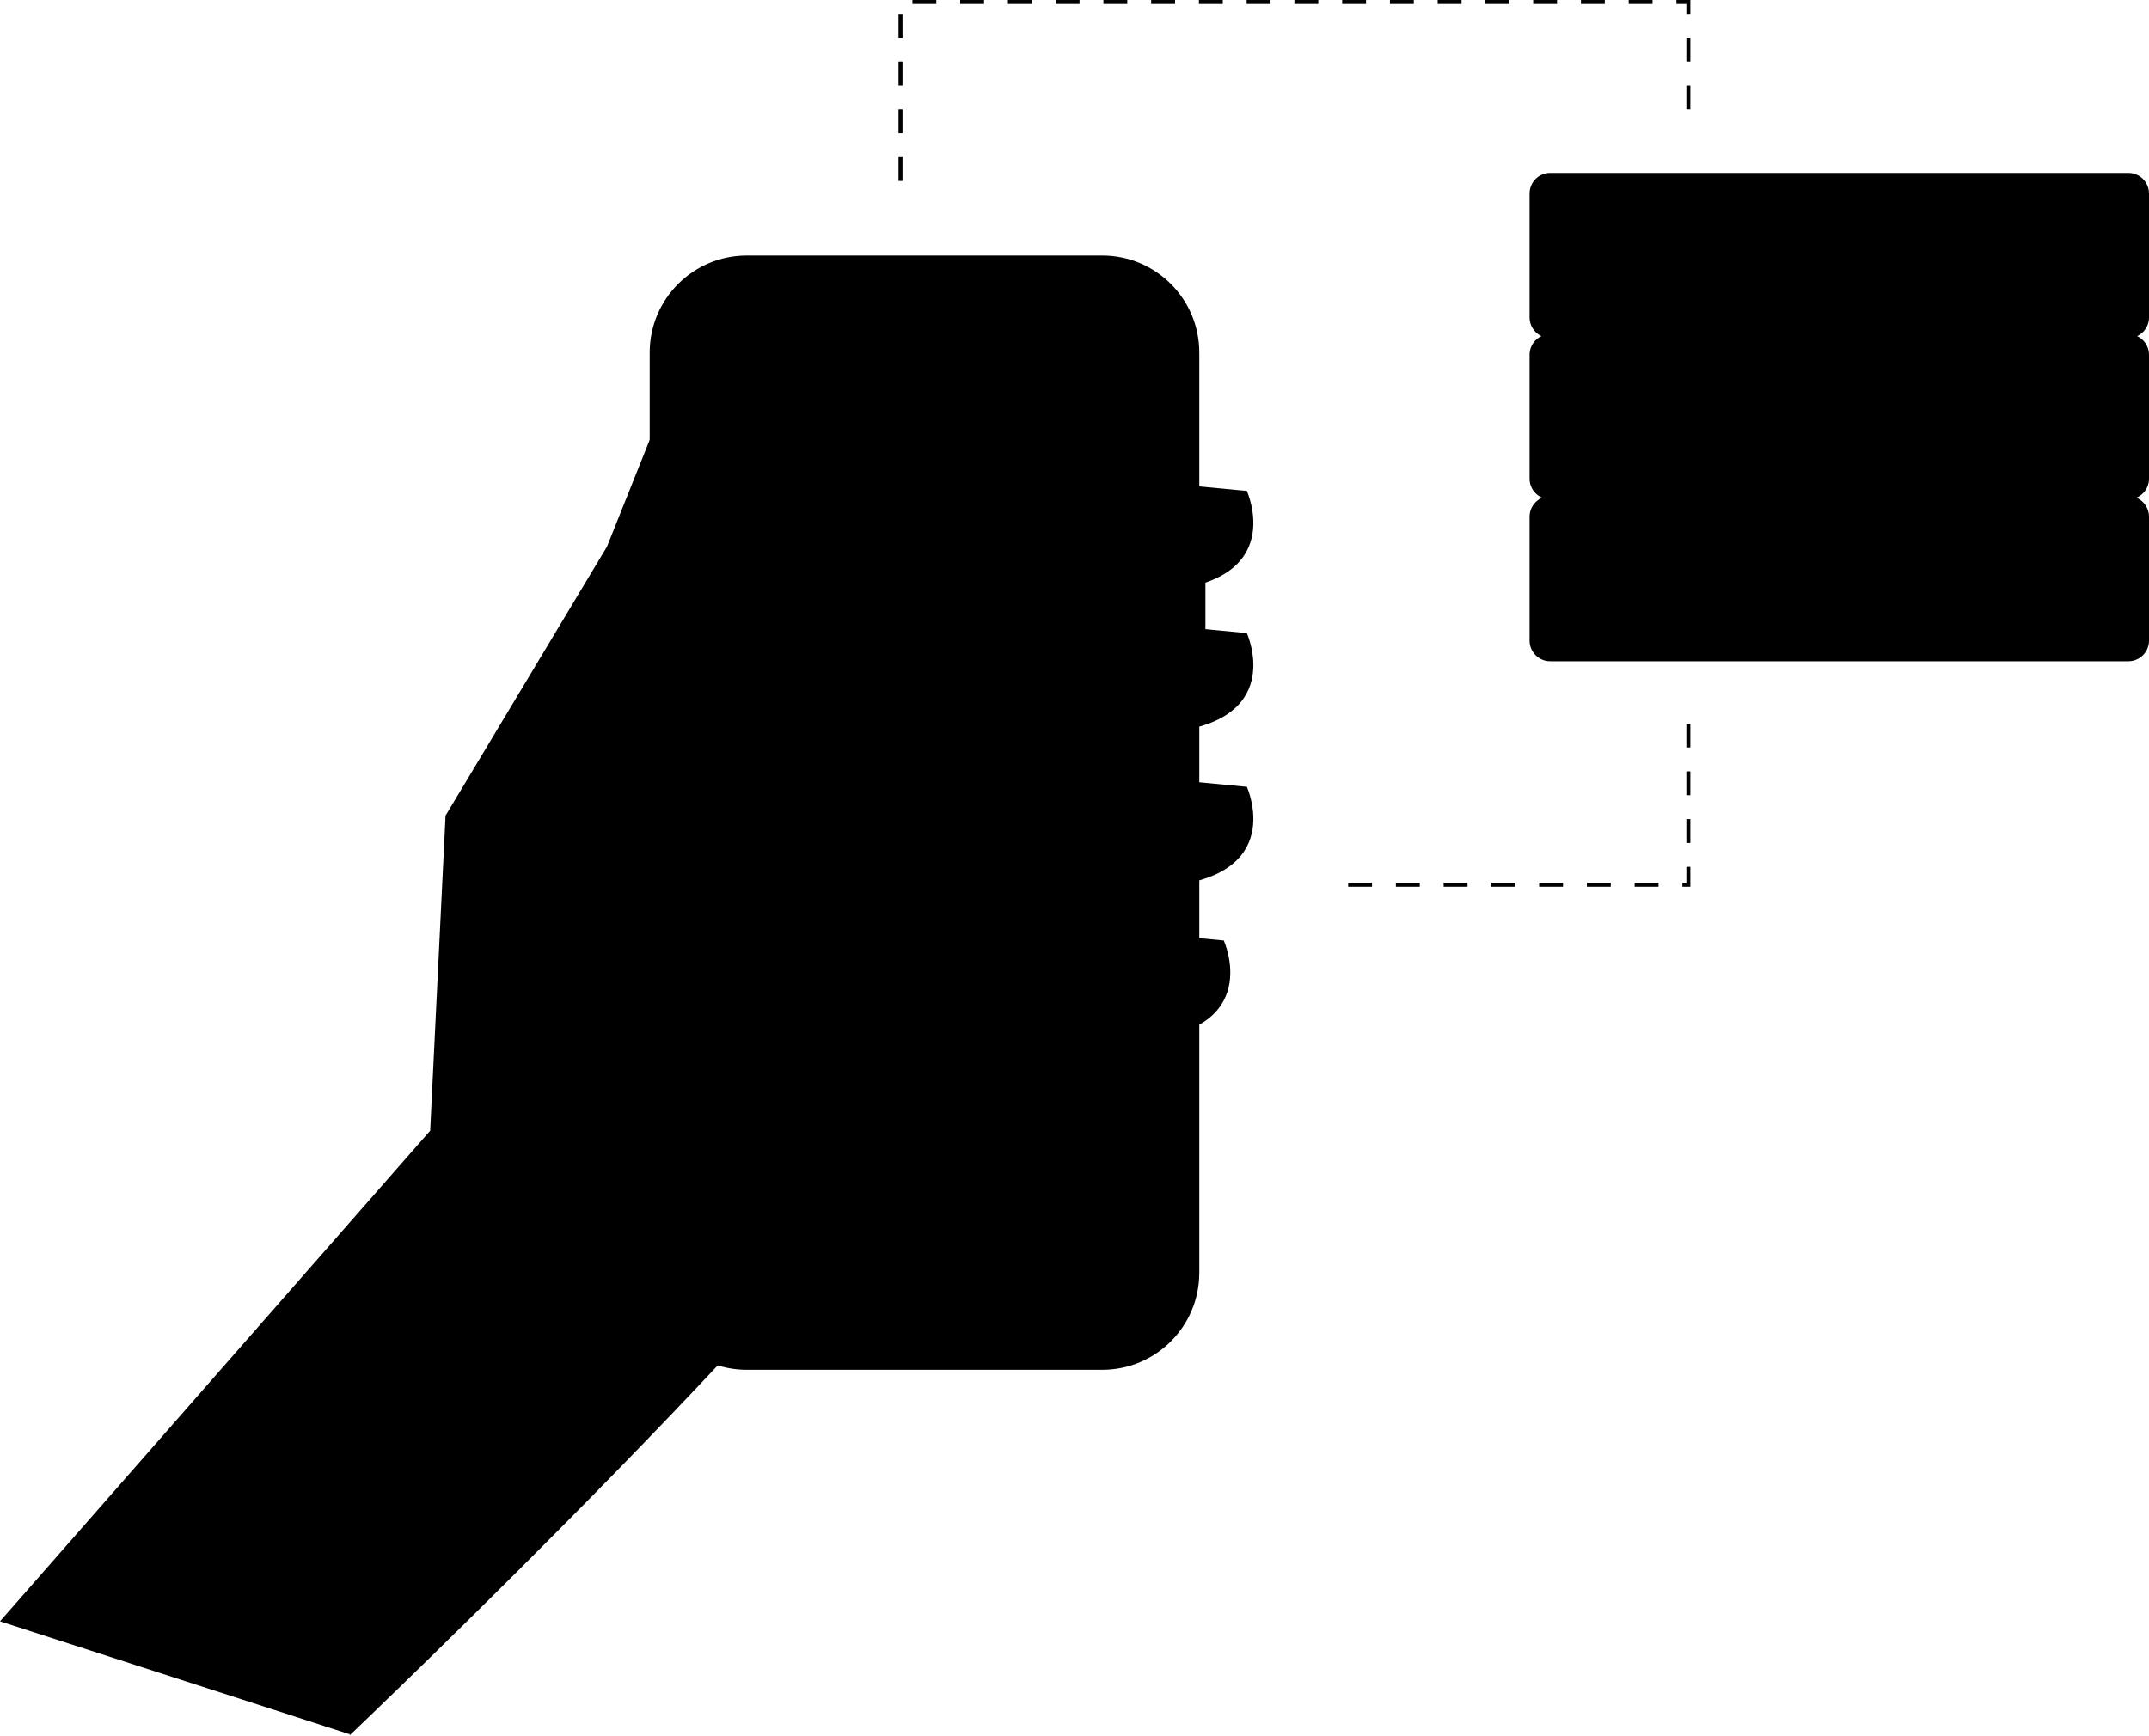
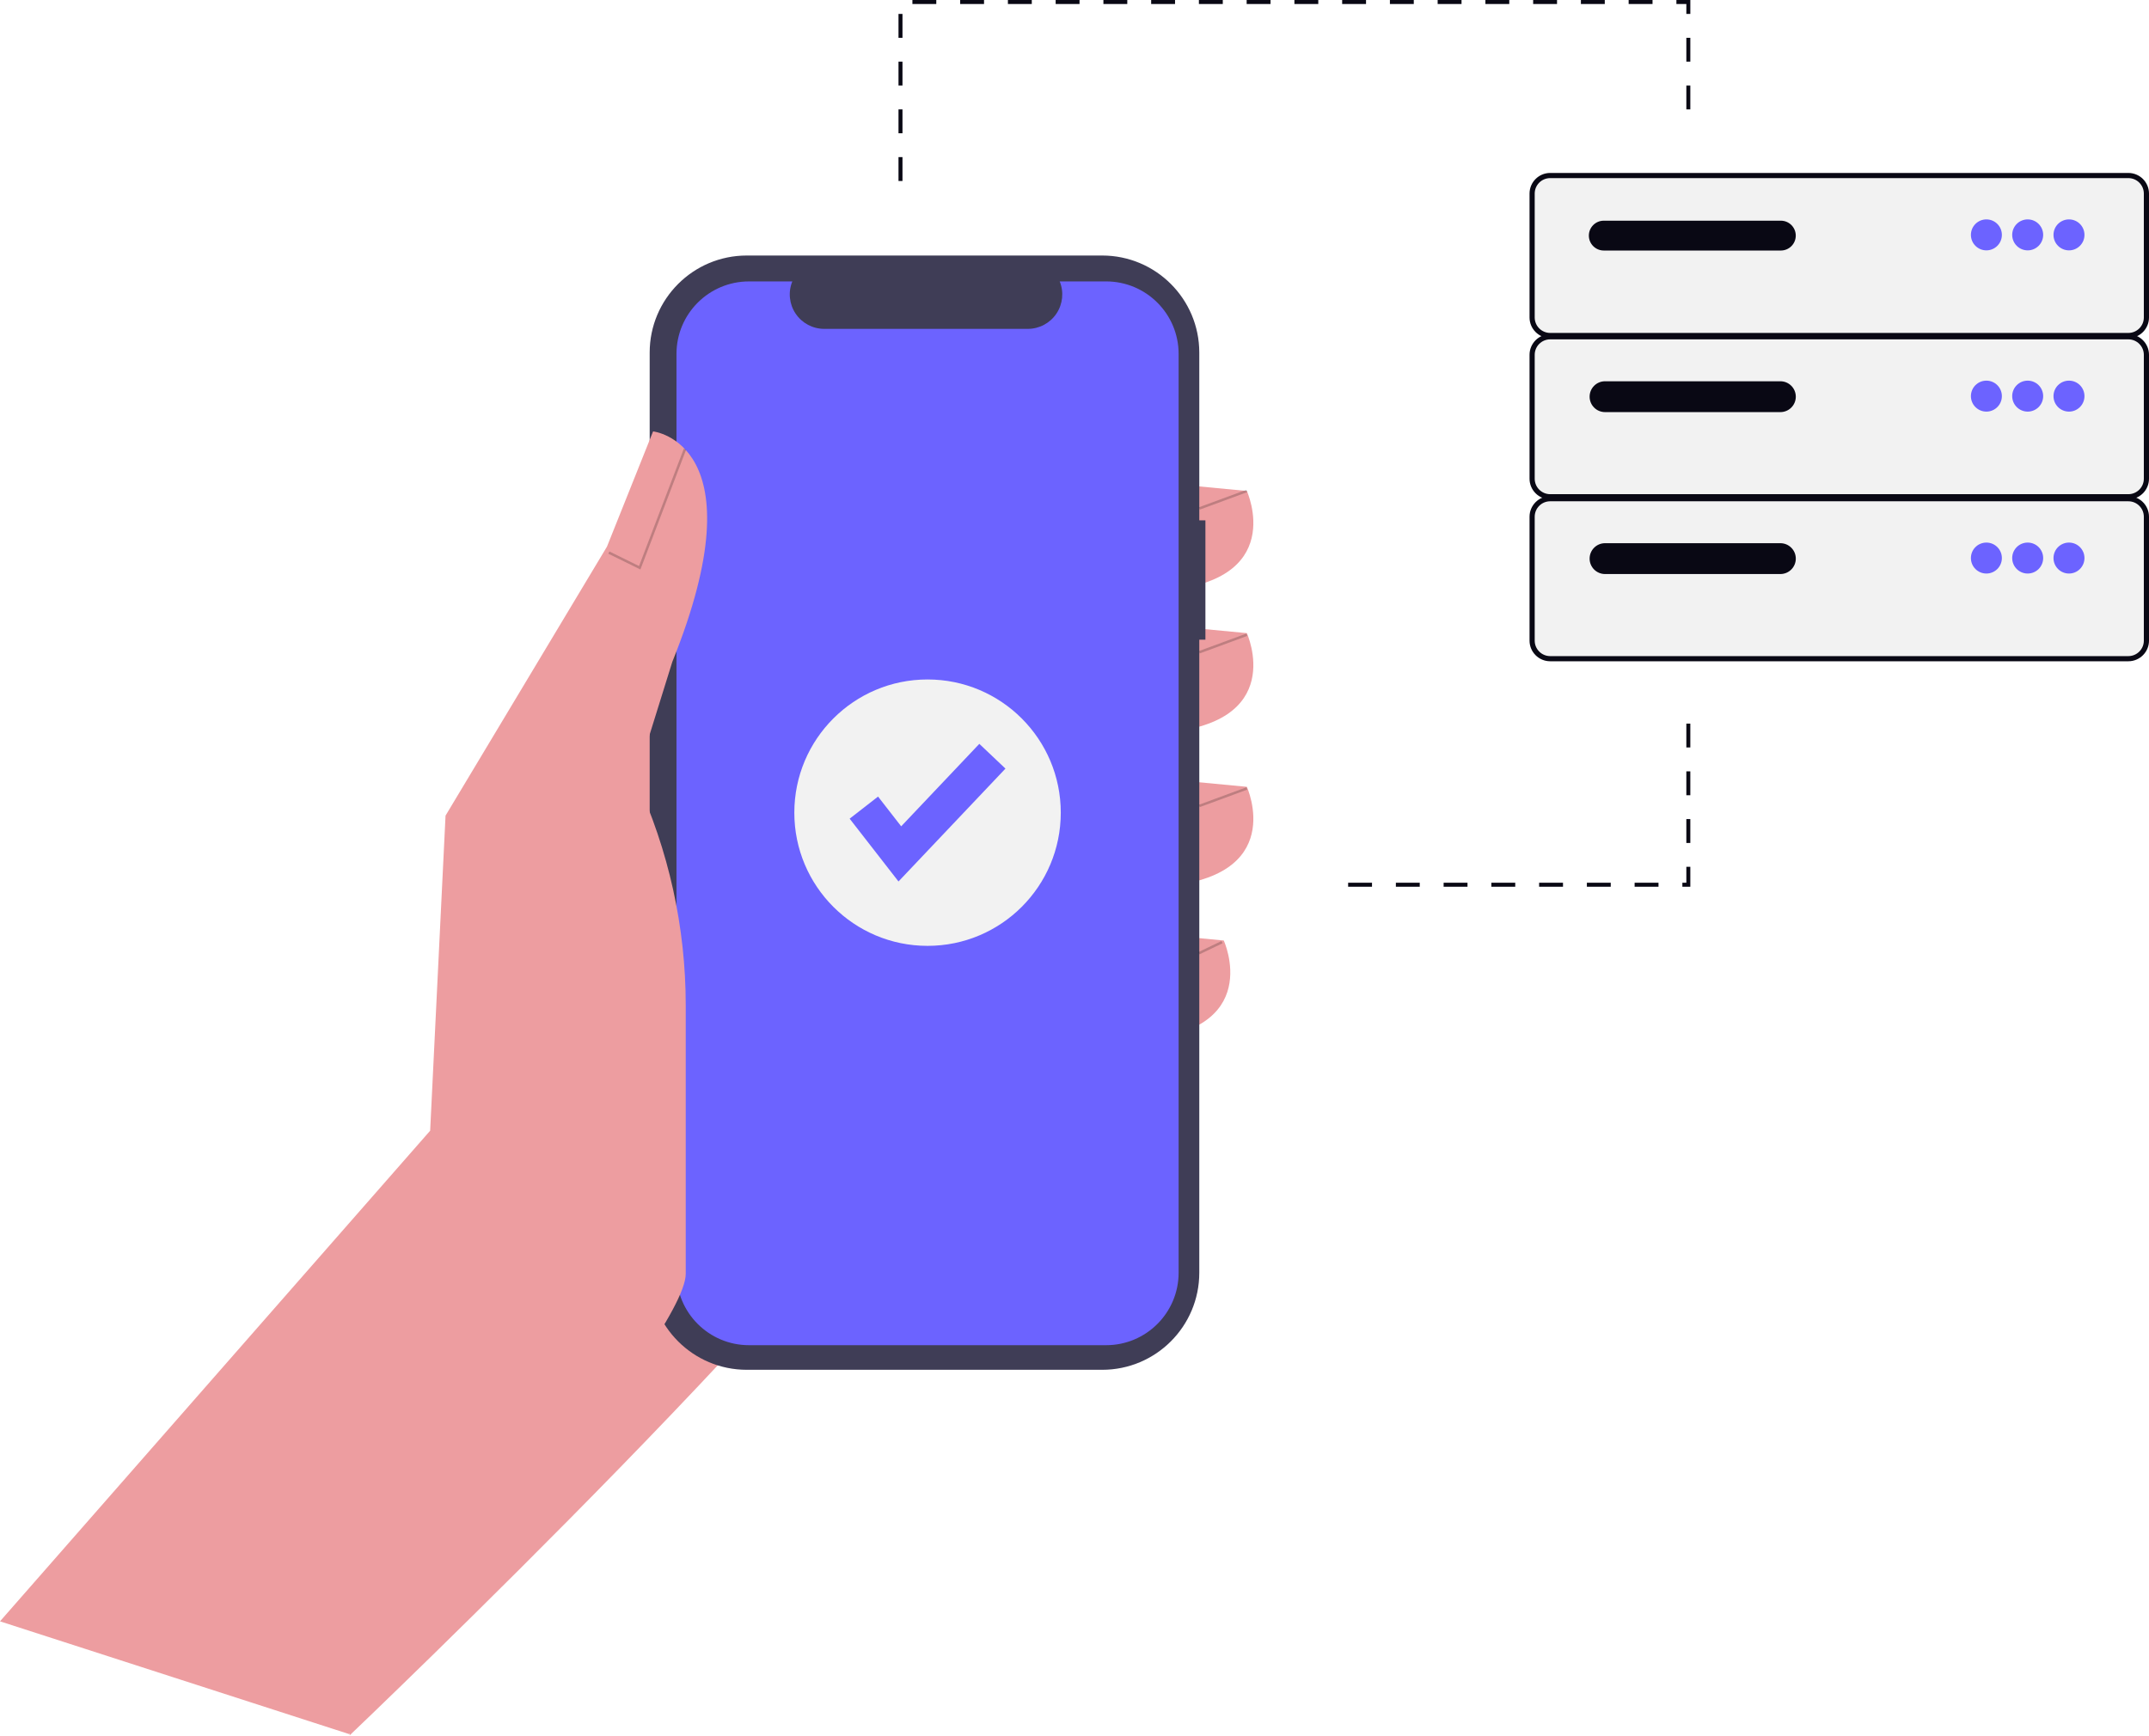
<svg xmlns="http://www.w3.org/2000/svg" width="799.933" height="646.113" viewBox="0 0 799.933 646.113" role="img" artist="Katerina Limpitsouni" source="https://undraw.co/">
  <g transform="translate(-309.384 -57.178)">
    <g transform="translate(878.732 121.57)">
-       <path d="M7.686,0H222.9a7.686,7.686,0,0,1,7.686,7.686V53.8a7.686,7.686,0,0,1-7.686,7.686H7.686A7.686,7.686,0,0,1,0,53.8V7.686A7.686,7.686,0,0,1,7.686,0Z" transform="translate(0 0)" fill="currentColor" />
-       <path d="M5.765,0H220.977a5.765,5.765,0,0,1,5.765,5.765V51.881a5.765,5.765,0,0,1-5.765,5.765H5.765A5.765,5.765,0,0,1,0,51.881V5.765A5.765,5.765,0,0,1,5.765,0Z" transform="translate(1.922 1.922)" fill="currentColor" />
-       <rect width="77.019" height="11.109" rx="5.554" transform="translate(22.081 17.774)" fill="currentColor" />
+       <path d="M7.686,0H222.9a7.686,7.686,0,0,1,7.686,7.686V53.8a7.686,7.686,0,0,1-7.686,7.686H7.686A7.686,7.686,0,0,1,0,53.8V7.686A7.686,7.686,0,0,1,7.686,0Z" transform="translate(0 0)" fill="#090814" />
+       <path d="M5.765,0H220.977a5.765,5.765,0,0,1,5.765,5.765V51.881a5.765,5.765,0,0,1-5.765,5.765H5.765A5.765,5.765,0,0,1,0,51.881V5.765A5.765,5.765,0,0,1,5.765,0Z" transform="translate(1.922 1.922)" fill="#f2f2f2" />
+       <rect width="77.019" height="11.109" rx="5.554" transform="translate(22.081 17.774)" fill="#090814" />
      <g transform="translate(164.291 17.294)">
-         <path d="M5.765,0A5.765,5.765,0,1,1,0,5.765,5.765,5.765,0,0,1,5.765,0Z" transform="translate(0 0)" fill="currentColor" />
-         <path d="M5.765,0A5.765,5.765,0,1,1,0,5.765,5.765,5.765,0,0,1,5.765,0Z" transform="translate(15.372 0)" fill="currentColor" />
-         <path d="M5.765,0A5.765,5.765,0,1,1,0,5.765,5.765,5.765,0,0,1,5.765,0Z" transform="translate(30.745 0)" fill="currentColor" />
+         <path d="M5.765,0A5.765,5.765,0,1,1,0,5.765,5.765,5.765,0,0,1,5.765,0Z" transform="translate(0 0)" fill="#6c63ff" />
+         <path d="M5.765,0A5.765,5.765,0,1,1,0,5.765,5.765,5.765,0,0,1,5.765,0Z" transform="translate(15.372 0)" fill="#6c63ff" />
+         <path d="M5.765,0A5.765,5.765,0,1,1,0,5.765,5.765,5.765,0,0,1,5.765,0Z" transform="translate(30.745 0)" fill="#6c63ff" />
      </g>
    </g>
-     <path d="M470.791,624.074l-4.615,88.607S661.383,526.887,685.7,472.527s-21.458-188.833-21.458-188.833l-101.569,55.79Z" transform="translate(-26.65 -9.39)" fill="currentColor" />
-     <path d="M350.128,243.4l30.042,2.861s15.736,34.333-32.9,37.193Z" transform="translate(393.327 -6.288)" fill="currentColor" />
-     <path d="M350.128,300.743l30.042,2.863s15.736,34.333-32.9,37.193Z" transform="translate(393.327 -10.703)" fill="currentColor" />
-     <path d="M350.128,362.739,380.17,365.6s15.736,34.333-32.9,37.193Z" transform="translate(393.327 -15.477)" fill="currentColor" />
-     <path d="M359.427,424.735l30.042,2.861s15.736,34.333-32.9,37.193Z" transform="translate(375.444 -20.251)" fill="currentColor" />
-     <path d="M573.463,250.114h-2.28V187.668a36.142,36.142,0,0,0-36.142-36.142h-132.3A36.142,36.142,0,0,0,366.6,187.668V530.25a36.142,36.142,0,0,0,36.142,36.142h132.3a36.142,36.142,0,0,0,36.142-36.142V294.564h2.28Z" transform="translate(184.618 0.788)" fill="currentColor" />
-     <path d="M537.332,161.714H520.062a12.823,12.823,0,0,1-11.871,17.665H432.4a12.823,12.823,0,0,1-11.872-17.666h-16.13a26.99,26.99,0,0,0-26.99,26.989v342.08a26.99,26.99,0,0,0,26.99,26.991H537.332a26.99,26.99,0,0,0,26.99-26.99h0V188.7a26.991,26.991,0,0,0-26.99-26.991Z" transform="translate(183.786 0.244)" fill="currentColor" />
-     <path d="M567.554,665.508l8.846-10.092L727.674,482.833,733.4,365.528l60.082-100.139,17.167-42.917S850.7,226.764,817.8,308.3l-13.59,43.632h0a199.988,199.988,0,0,1,18.6,84.218v99.983c0,23.543-112.19,151.78-125.249,171.368h0Z" transform="translate(-258.17 -4.675)" fill="currentColor" />
+     <path d="M470.791,624.074l-4.615,88.607S661.383,526.887,685.7,472.527s-21.458-188.833-21.458-188.833l-101.569,55.79Z" transform="translate(-26.65 -9.39)" fill="#ed9da0" />
+     <path d="M350.128,243.4l30.042,2.861s15.736,34.333-32.9,37.193Z" transform="translate(393.327 -6.288)" fill="#ed9da0" />
+     <path d="M350.128,300.743l30.042,2.863s15.736,34.333-32.9,37.193Z" transform="translate(393.327 -10.703)" fill="#ed9da0" />
+     <path d="M350.128,362.739,380.17,365.6s15.736,34.333-32.9,37.193Z" transform="translate(393.327 -15.477)" fill="#ed9da0" />
+     <path d="M359.427,424.735l30.042,2.861s15.736,34.333-32.9,37.193Z" transform="translate(375.444 -20.251)" fill="#ed9da0" />
+     <path d="M573.463,250.114h-2.28V187.668a36.142,36.142,0,0,0-36.142-36.142h-132.3A36.142,36.142,0,0,0,366.6,187.668V530.25a36.142,36.142,0,0,0,36.142,36.142h132.3a36.142,36.142,0,0,0,36.142-36.142V294.564h2.28Z" transform="translate(184.618 0.788)" fill="#3f3d56" />
+     <path d="M537.332,161.714H520.062a12.823,12.823,0,0,1-11.871,17.665H432.4a12.823,12.823,0,0,1-11.872-17.666h-16.13a26.99,26.99,0,0,0-26.99,26.989v342.08a26.99,26.99,0,0,0,26.99,26.991H537.332a26.99,26.99,0,0,0,26.99-26.99h0V188.7a26.991,26.991,0,0,0-26.99-26.991Z" transform="translate(183.786 0.244)" fill="#6c63ff" />
+     <path d="M567.554,665.508l8.846-10.092L727.674,482.833,733.4,365.528l60.082-100.139,17.167-42.917S850.7,226.764,817.8,308.3l-13.59,43.632h0a199.988,199.988,0,0,1,18.6,84.218v99.983c0,23.543-112.19,151.78-125.249,171.368h0Z" transform="translate(-258.17 -4.675)" fill="#ed9da0" />
    <path d="M240.7,122.886l-11.945-5.87.407-.827,11.036,5.425,16.66-43.682.862.329Z" transform="translate(307.066 146.314)" opacity="0.2" />
    <rect width="0.923" height="18.857" transform="translate(755.961 246.922) rotate(-110.222)" opacity="0.2" />
    <rect width="0.923" height="18.857" transform="translate(755.961 300.455) rotate(-110.222)" opacity="0.2" />
    <rect width="0.923" height="18.857" transform="translate(755.961 357.681) rotate(-110.222)" opacity="0.2" />
    <rect width="0.923" height="9.556" transform="translate(755.85 412.505) rotate(-115.639)" opacity="0.2" />
-     <ellipse cx="49.591" cy="49.591" rx="49.591" ry="49.591" transform="translate(605.06 310.156)" fill="currentColor" />
-     <path d="M289.391,418.258l-18.184-23.382,10.574-8.225,8.61,11.071,29.088-30.706,9.727,9.215Z" transform="translate(354.445 -32.89)" fill="currentColor" />
+     <ellipse cx="49.591" cy="49.591" rx="49.591" ry="49.591" transform="translate(605.06 310.156)" fill="#f2f2f2" />
+     <path d="M289.391,418.258l-18.184-23.382,10.574-8.225,8.61,11.071,29.088-30.706,9.727,9.215Z" transform="translate(354.445 -32.89)" fill="#6c63ff" />
    <g transform="translate(878.732 181.604)">
-       <path d="M7.686,0H222.9a7.686,7.686,0,0,1,7.686,7.686V53.8a7.686,7.686,0,0,1-7.686,7.686H7.686A7.686,7.686,0,0,1,0,53.8V7.686A7.686,7.686,0,0,1,7.686,0Z" transform="translate(0 0)" fill="currentColor" />
-       <path d="M5.765,0H220.977a5.765,5.765,0,0,1,5.765,5.765V51.881a5.765,5.765,0,0,1-5.765,5.765H5.765A5.765,5.765,0,0,1,0,51.881V5.765A5.765,5.765,0,0,1,5.765,0Z" transform="translate(1.922 1.922)" fill="currentColor" />
-       <rect width="76.752" height="11.483" rx="5.741" transform="translate(22.361 17.526)" fill="currentColor" />
+       <path d="M7.686,0H222.9a7.686,7.686,0,0,1,7.686,7.686V53.8a7.686,7.686,0,0,1-7.686,7.686H7.686A7.686,7.686,0,0,1,0,53.8V7.686A7.686,7.686,0,0,1,7.686,0Z" transform="translate(0 0)" fill="#090814" />
+       <path d="M5.765,0H220.977a5.765,5.765,0,0,1,5.765,5.765V51.881a5.765,5.765,0,0,1-5.765,5.765H5.765A5.765,5.765,0,0,1,0,51.881V5.765A5.765,5.765,0,0,1,5.765,0Z" transform="translate(1.922 1.922)" fill="#f2f2f2" />
+       <rect width="76.752" height="11.483" rx="5.741" transform="translate(22.361 17.526)" fill="#090814" />
      <g transform="translate(164.291 17.294)">
-         <path d="M5.765,0A5.765,5.765,0,1,1,0,5.765,5.765,5.765,0,0,1,5.765,0Z" transform="translate(0 0)" fill="currentColor" />
-         <path d="M5.765,0A5.765,5.765,0,1,1,0,5.765,5.765,5.765,0,0,1,5.765,0Z" transform="translate(15.372 0)" fill="currentColor" />
-         <path d="M5.765,0A5.765,5.765,0,1,1,0,5.765,5.765,5.765,0,0,1,5.765,0Z" transform="translate(30.745 0)" fill="currentColor" />
+         <path d="M5.765,0A5.765,5.765,0,1,1,0,5.765,5.765,5.765,0,0,1,5.765,0Z" transform="translate(0 0)" fill="#6c63ff" />
+         <path d="M5.765,0A5.765,5.765,0,1,1,0,5.765,5.765,5.765,0,0,1,5.765,0Z" transform="translate(15.372 0)" fill="#6c63ff" />
+         <path d="M5.765,0A5.765,5.765,0,1,1,0,5.765,5.765,5.765,0,0,1,5.765,0Z" transform="translate(30.745 0)" fill="#6c63ff" />
      </g>
    </g>
    <g transform="translate(878.732 241.893)">
-       <path d="M7.686,0H222.9a7.686,7.686,0,0,1,7.686,7.686V53.8a7.686,7.686,0,0,1-7.686,7.686H7.686A7.686,7.686,0,0,1,0,53.8V7.686A7.686,7.686,0,0,1,7.686,0Z" transform="translate(0 0)" fill="currentColor" />
-       <path d="M5.765,0H220.977a5.765,5.765,0,0,1,5.765,5.765V51.881a5.765,5.765,0,0,1-5.765,5.765H5.765A5.765,5.765,0,0,1,0,51.881V5.765A5.765,5.765,0,0,1,5.765,0Z" transform="translate(1.922 1.922)" fill="currentColor" />
-       <rect width="76.752" height="11.483" rx="5.741" transform="translate(22.361 17.526)" fill="currentColor" />
+       <path d="M7.686,0H222.9a7.686,7.686,0,0,1,7.686,7.686V53.8a7.686,7.686,0,0,1-7.686,7.686H7.686A7.686,7.686,0,0,1,0,53.8V7.686A7.686,7.686,0,0,1,7.686,0Z" transform="translate(0 0)" fill="#090814" />
+       <path d="M5.765,0H220.977a5.765,5.765,0,0,1,5.765,5.765V51.881a5.765,5.765,0,0,1-5.765,5.765H5.765A5.765,5.765,0,0,1,0,51.881V5.765A5.765,5.765,0,0,1,5.765,0Z" transform="translate(1.922 1.922)" fill="#f2f2f2" />
+       <rect width="76.752" height="11.483" rx="5.741" transform="translate(22.361 17.526)" fill="#090814" />
      <g transform="translate(164.291 17.294)">
-         <path d="M5.765,0A5.765,5.765,0,1,1,0,5.765,5.765,5.765,0,0,1,5.765,0Z" transform="translate(0 0)" fill="currentColor" />
-         <path d="M5.765,0A5.765,5.765,0,1,1,0,5.765,5.765,5.765,0,0,1,5.765,0Z" transform="translate(15.372 0)" fill="currentColor" />
-         <path d="M5.765,0A5.765,5.765,0,1,1,0,5.765,5.765,5.765,0,0,1,5.765,0Z" transform="translate(30.745 0)" fill="currentColor" />
+         <path d="M5.765,0A5.765,5.765,0,1,1,0,5.765,5.765,5.765,0,0,1,5.765,0Z" transform="translate(0 0)" fill="#6c63ff" />
+         <path d="M5.765,0A5.765,5.765,0,1,1,0,5.765,5.765,5.765,0,0,1,5.765,0Z" transform="translate(15.372 0)" fill="#6c63ff" />
+         <path d="M5.765,0A5.765,5.765,0,1,1,0,5.765,5.765,5.765,0,0,1,5.765,0Z" transform="translate(30.745 0)" fill="#6c63ff" />
      </g>
    </g>
-     <path d="M207.841,67.392H206.36V58.5h1.481Zm0-17.774H206.36V40.731h1.481Zm293.265-8.887h-1.481V31.844h1.481ZM207.841,31.844H206.36V22.958h1.481Zm293.265-8.887h-1.481V14.071h1.481ZM207.841,14.071H206.36V5.184h1.481ZM501.106,5.184h-1.481v-3.7h-3.7V0h5.184Zm-14.071-3.7h-8.887V0h8.887Zm-17.774,0h-8.887V0h8.887Zm-17.774,0H442.6V0h8.887Zm-17.774,0h-8.887V0h8.887Zm-17.774,0h-8.887V0h8.887Zm-17.774,0H389.28V0h8.887Zm-17.774,0h-8.887V0h8.887Zm-17.774,0h-8.887V0h8.887Zm-17.774,0h-8.887V0h8.887Zm-17.774,0h-8.887V0h8.887Zm-17.774,0h-8.887V0H309.3Zm-17.774,0h-8.887V0h8.887Zm-17.774,0h-8.887V0h8.887Zm-17.774,0h-8.887V0h8.887Zm-17.774,0h-8.887V0H238.2Zm-17.774,0h-8.887V0h8.887Z" transform="translate(437.477 57.178)" fill="currentColor" />
-     <path d="M568.738,565.727h-2.962v-1.481h1.481v-5.924h1.481Zm-11.849,0H548v-1.481h8.887Zm-17.774,0h-8.887v-1.481h8.887Zm-17.774,0h-8.887v-1.481h8.887Zm-17.774,0h-8.887v-1.481h8.887Zm-17.774,0h-8.887v-1.481h8.887Zm-17.774,0h-8.887v-1.481h8.887Zm-17.774,0H441.36v-1.481h8.887Zm118.491-16.292h-1.481v-8.887h1.481Zm0-17.774h-1.481v-8.887h1.481Zm0-17.774h-1.481V505h1.481Z" transform="translate(369.845 -178.41)" fill="currentColor" />
+     <path d="M207.841,67.392H206.36V58.5h1.481Zm0-17.774H206.36V40.731h1.481Zm293.265-8.887h-1.481V31.844h1.481ZM207.841,31.844H206.36V22.958h1.481Zm293.265-8.887h-1.481V14.071h1.481ZM207.841,14.071H206.36V5.184h1.481ZM501.106,5.184h-1.481v-3.7h-3.7V0h5.184Zm-14.071-3.7h-8.887V0h8.887Zm-17.774,0h-8.887V0h8.887Zm-17.774,0H442.6V0h8.887Zm-17.774,0h-8.887V0h8.887Zm-17.774,0h-8.887V0h8.887Zm-17.774,0H389.28V0h8.887Zm-17.774,0h-8.887V0h8.887Zm-17.774,0h-8.887V0h8.887Zm-17.774,0h-8.887V0h8.887Zm-17.774,0h-8.887V0h8.887Zm-17.774,0h-8.887V0H309.3Zm-17.774,0h-8.887V0h8.887Zm-17.774,0h-8.887V0h8.887Zm-17.774,0h-8.887V0h8.887Zm-17.774,0h-8.887V0H238.2Zm-17.774,0h-8.887V0h8.887Z" transform="translate(437.477 57.178)" fill="#090814" />
+     <path d="M568.738,565.727h-2.962v-1.481h1.481v-5.924h1.481Zm-11.849,0H548v-1.481h8.887Zm-17.774,0h-8.887v-1.481h8.887Zm-17.774,0h-8.887v-1.481h8.887Zm-17.774,0h-8.887v-1.481h8.887Zm-17.774,0h-8.887v-1.481h8.887Zm-17.774,0h-8.887v-1.481h8.887Zm-17.774,0H441.36v-1.481h8.887Zm118.491-16.292h-1.481v-8.887h1.481Zm0-17.774h-1.481v-8.887h1.481Zm0-17.774h-1.481V505h1.481Z" transform="translate(369.845 -178.41)" fill="#090814" />
  </g>
</svg>
